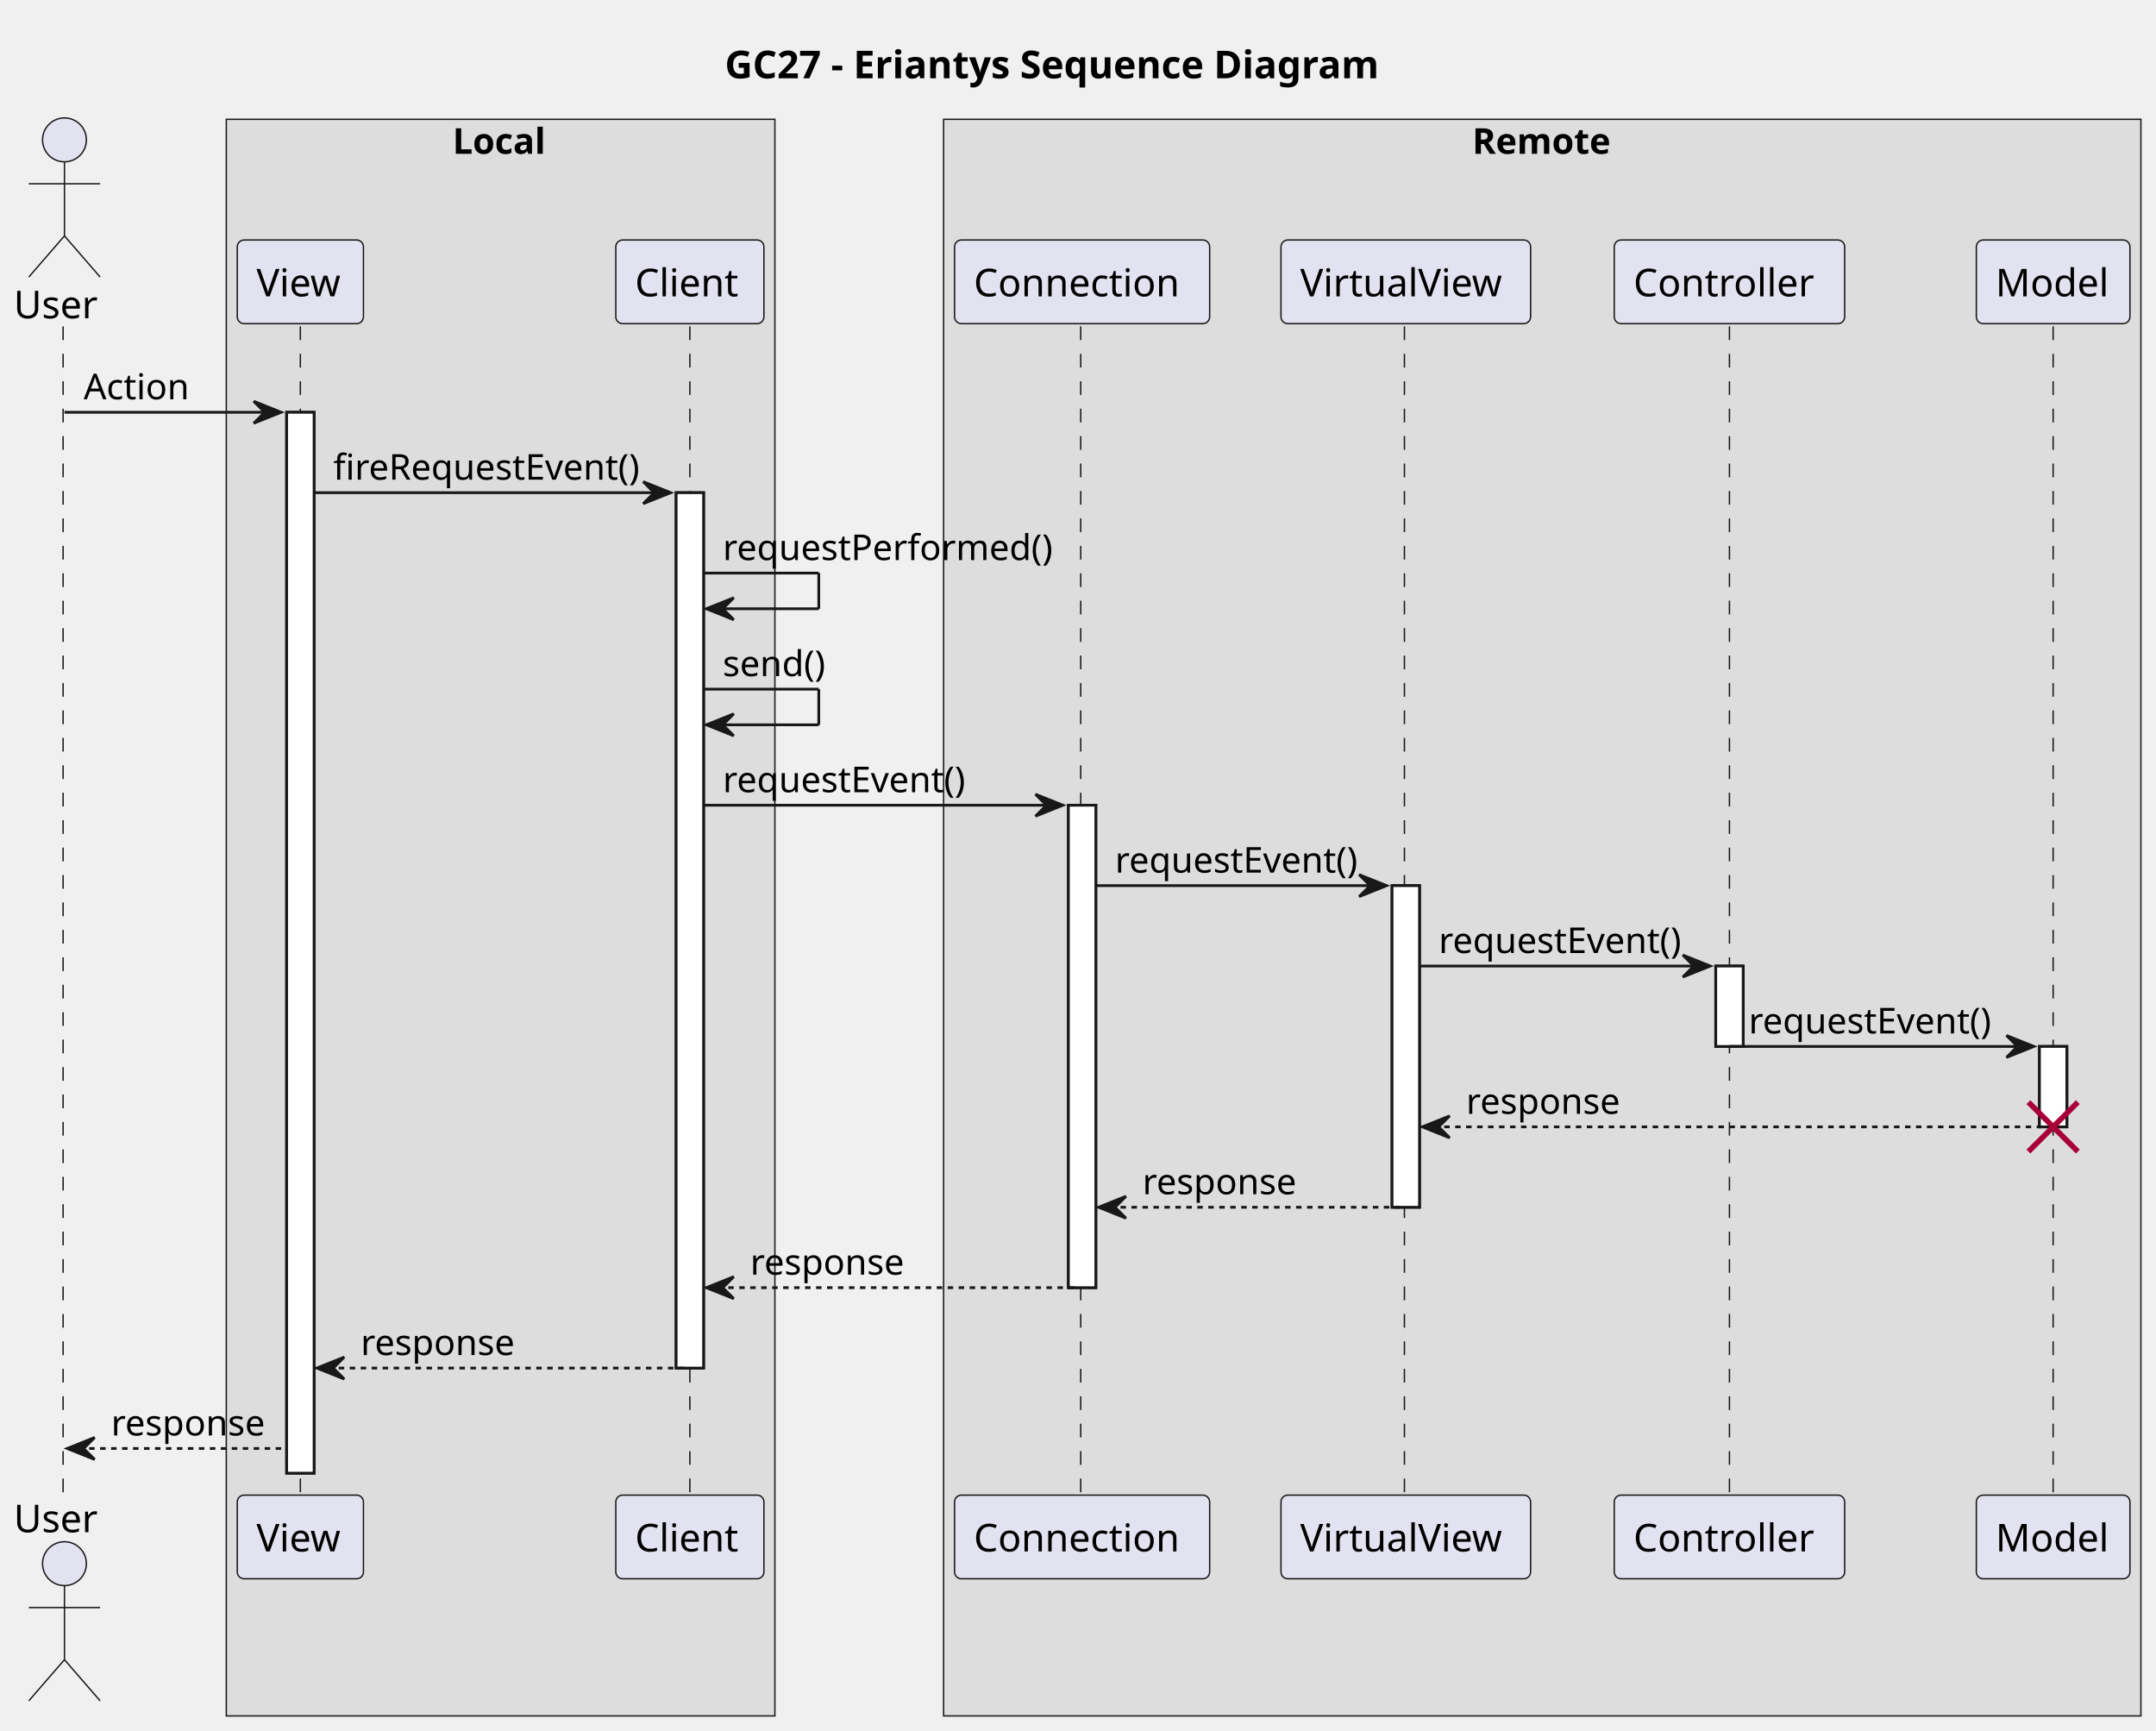
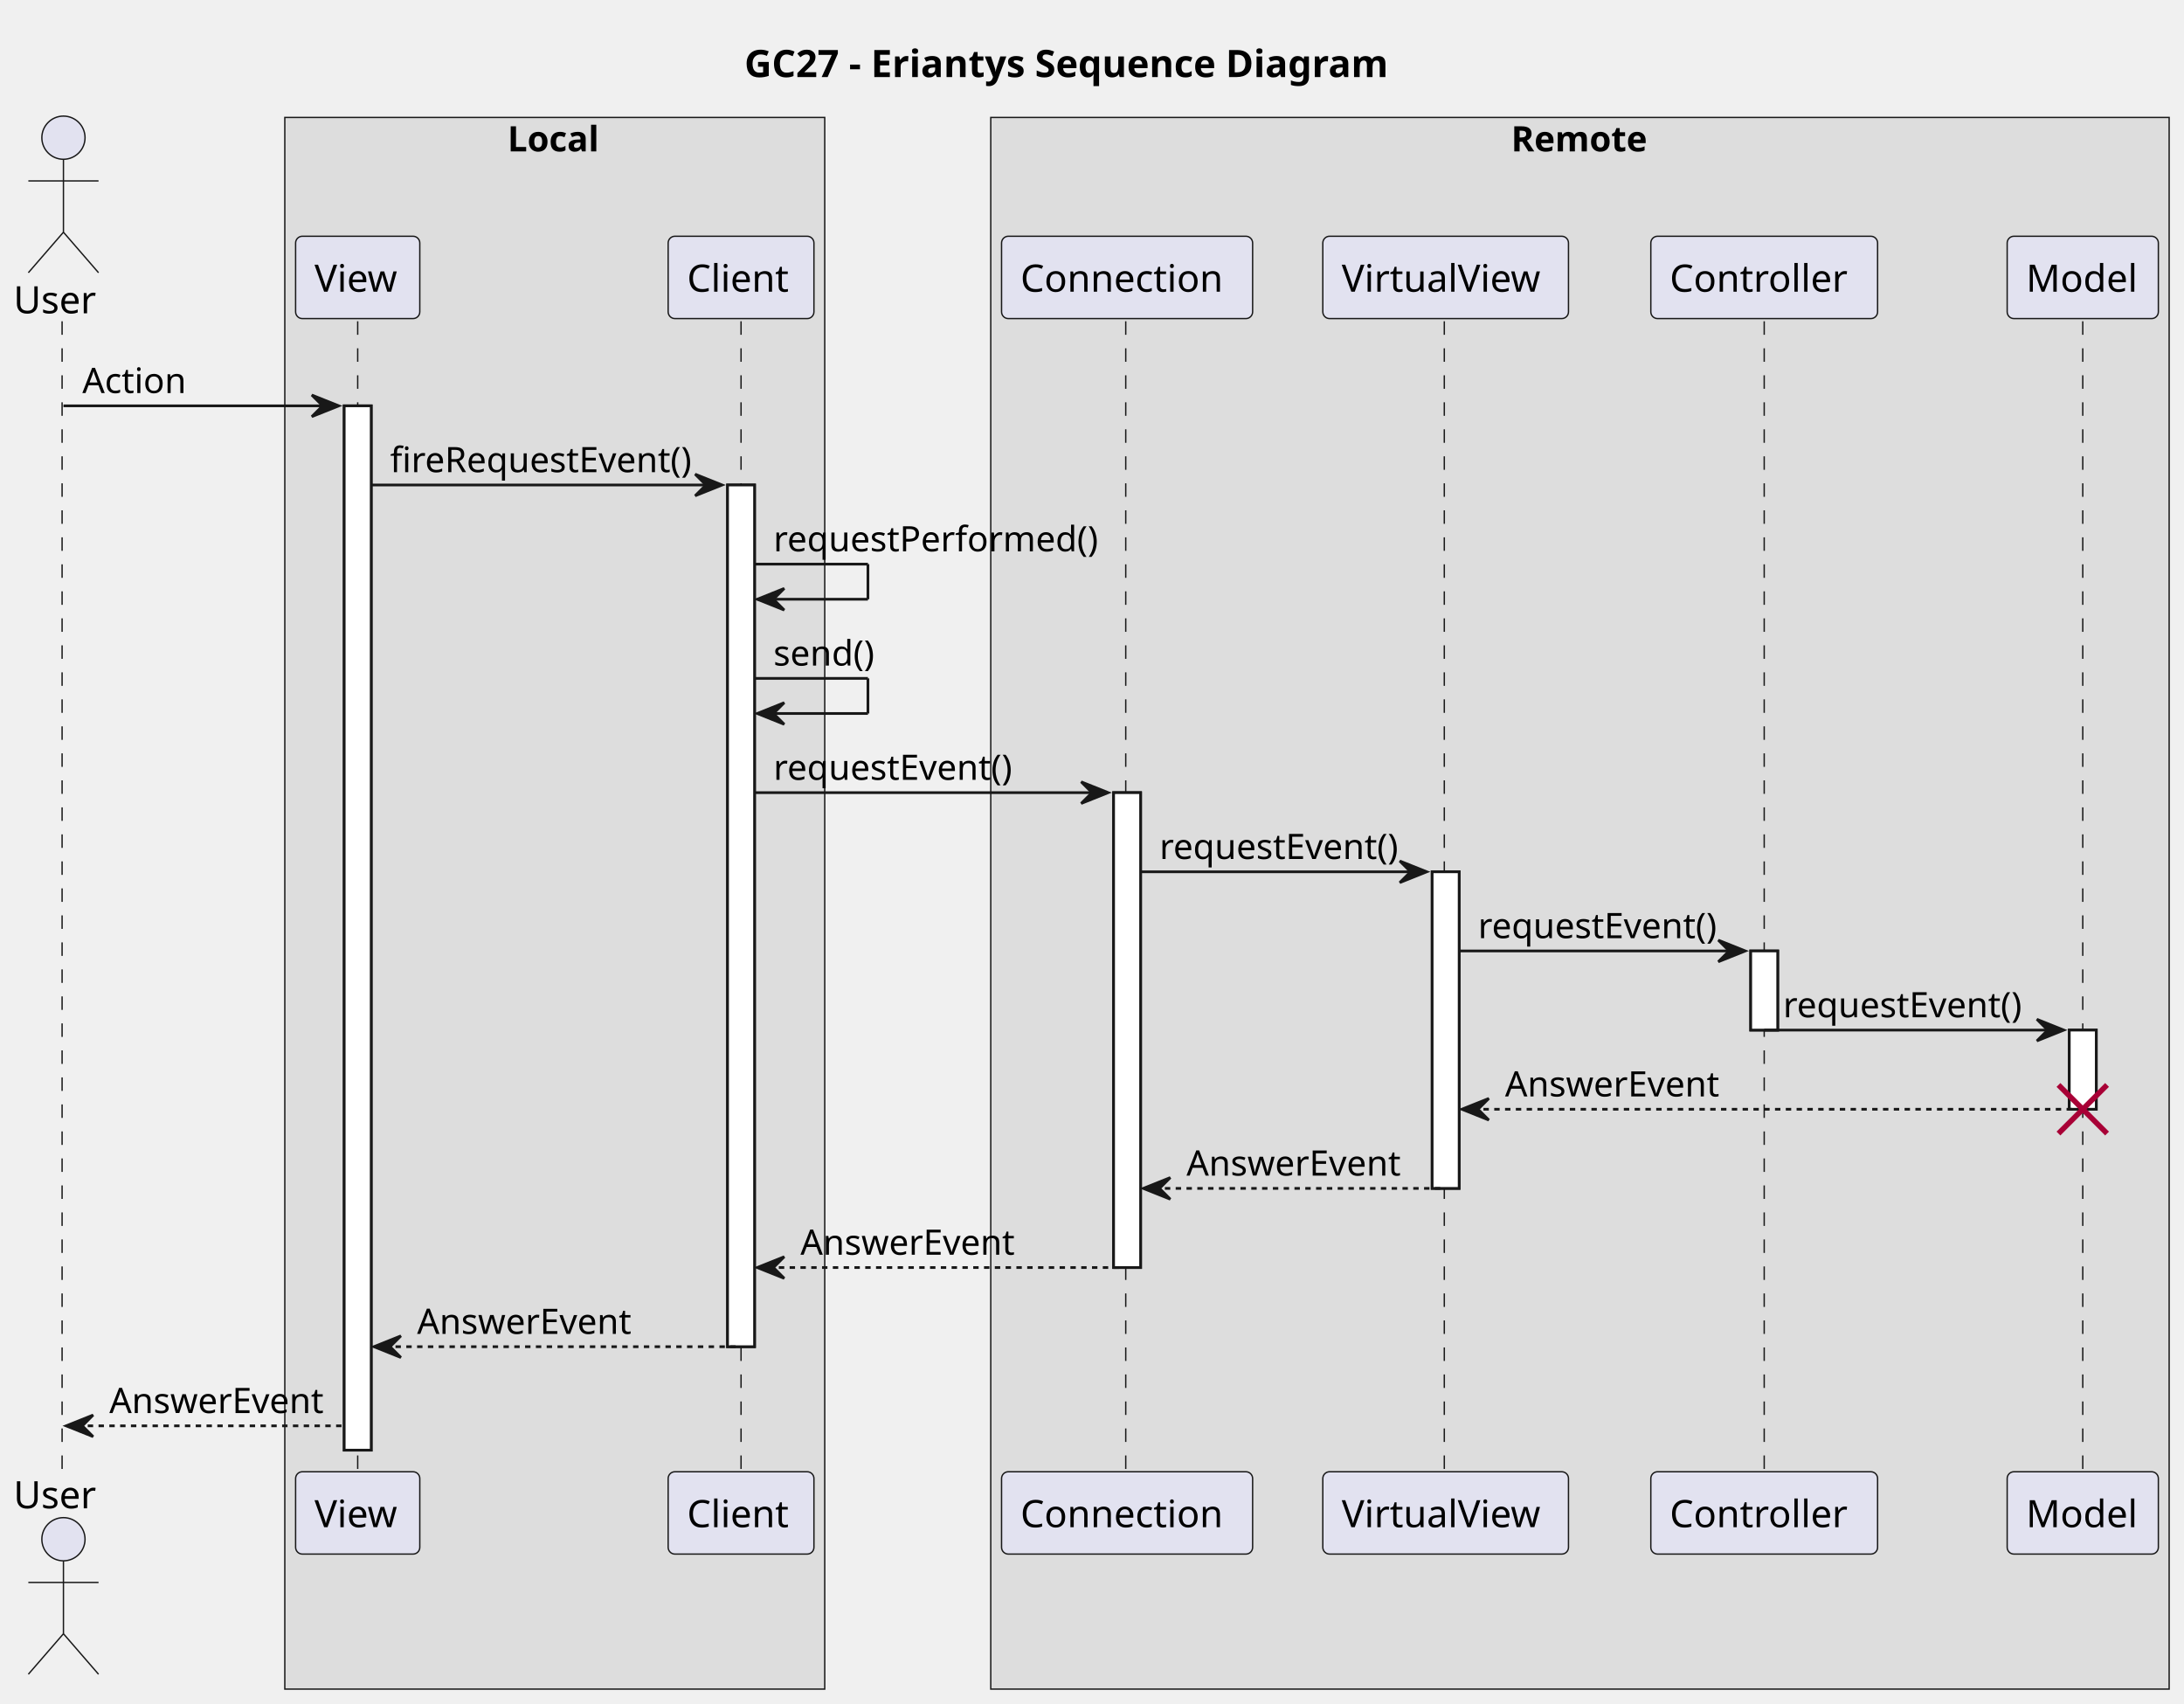
- <svg xmlns="http://www.w3.org/2000/svg" contentStyleType="text/css" height="631px" preserveAspectRatio="none" style="width:786px;height:631px;background:#FFFFFF;" version="1.1" viewBox="0 0 786 631" width="786px" zoomAndPan="magnify">
+ <svg xmlns="http://www.w3.org/2000/svg" contentStyleType="text/css" height="631px" preserveAspectRatio="none" style="width:809px;height:631px;background:#FFFFFF;" version="1.1" viewBox="0 0 809 631" width="809px" zoomAndPan="magnify">
  <defs />
  <g>
-     <rect height="26.488" style="stroke:#00000000;stroke-width:1.0;fill:none;" width="262" x="259.25" y="10" />
-     <text fill="#000000" font-family="sans-serif" font-size="14" font-weight="bold" lengthAdjust="spacing" textLength="252" x="264.25" y="28.535">GC27 - Eriantys Sequence Diagram</text>
-     <rect fill="#DDDDDD" height="582.014" style="stroke:#181818;stroke-width:0.5;" width="200" x="82.5" y="43.488" />
-     <text fill="#000000" font-family="sans-serif" font-size="13" font-weight="bold" lengthAdjust="spacing" textLength="35" x="165" y="56.057">Local</text>
-     <rect fill="#DDDDDD" height="582.014" style="stroke:#181818;stroke-width:0.5;" width="436.5" x="344" y="43.488" />
-     <text fill="#000000" font-family="sans-serif" font-size="13" font-weight="bold" lengthAdjust="spacing" textLength="51" x="536.75" y="56.057">Remote</text>
-     <rect fill="#FFFFFF" height="386.727" style="stroke:#181818;stroke-width:1.0;" width="10" x="104.5" y="150.287" />
-     <rect fill="#FFFFFF" height="319.106" style="stroke:#181818;stroke-width:1.0;" width="10" x="246.5" y="179.598" />
-     <rect fill="#FFFFFF" height="175.863" style="stroke:#181818;stroke-width:1.0;" width="10" x="389.5" y="293.529" />
-     <rect fill="#FFFFFF" height="117.242" style="stroke:#181818;stroke-width:1.0;" width="10" x="507.5" y="322.84" />
-     <rect fill="#FFFFFF" height="29.311" style="stroke:#181818;stroke-width:1.0;" width="10" x="625.5" y="352.15" />
-     <rect fill="#FFFFFF" height="29.311" style="stroke:#181818;stroke-width:1.0;" width="10" x="743.5" y="381.461" />
+     <rect height="26.488" style="stroke:#00000000;stroke-width:1.0;fill:none;" width="262" x="270.75" y="10" />
+     <text fill="#000000" font-family="sans-serif" font-size="14" font-weight="bold" lengthAdjust="spacing" textLength="252" x="275.75" y="28.535">GC27 - Eriantys Sequence Diagram</text>
+     <rect fill="#DDDDDD" height="582.014" style="stroke:#181818;stroke-width:0.5;" width="200" x="105.5" y="43.488" />
+     <text fill="#000000" font-family="sans-serif" font-size="13" font-weight="bold" lengthAdjust="spacing" textLength="35" x="188" y="56.057">Local</text>
+     <rect fill="#DDDDDD" height="582.014" style="stroke:#181818;stroke-width:0.5;" width="436.5" x="367" y="43.488" />
+     <text fill="#000000" font-family="sans-serif" font-size="13" font-weight="bold" lengthAdjust="spacing" textLength="51" x="559.75" y="56.057">Remote</text>
+     <rect fill="#FFFFFF" height="386.727" style="stroke:#181818;stroke-width:1.0;" width="10" x="127.5" y="150.287" />
+     <rect fill="#FFFFFF" height="319.106" style="stroke:#181818;stroke-width:1.0;" width="10" x="269.5" y="179.598" />
+     <rect fill="#FFFFFF" height="175.863" style="stroke:#181818;stroke-width:1.0;" width="10" x="412.5" y="293.529" />
+     <rect fill="#FFFFFF" height="117.242" style="stroke:#181818;stroke-width:1.0;" width="10" x="530.5" y="322.84" />
+     <rect fill="#FFFFFF" height="29.311" style="stroke:#181818;stroke-width:1.0;" width="10" x="648.5" y="352.15" />
+     <rect fill="#FFFFFF" height="29.311" style="stroke:#181818;stroke-width:1.0;" width="10" x="766.5" y="381.461" />
    <line style="stroke:#181818;stroke-width:0.5;stroke-dasharray:5.0,5.0;" x1="23" x2="23" y1="118.977" y2="546.014" />
-     <line style="stroke:#181818;stroke-width:0.5;stroke-dasharray:5.0,5.0;" x1="109.5" x2="109.5" y1="118.977" y2="546.014" />
-     <line style="stroke:#181818;stroke-width:0.5;stroke-dasharray:5.0,5.0;" x1="251.5" x2="251.5" y1="118.977" y2="546.014" />
-     <line style="stroke:#181818;stroke-width:0.5;stroke-dasharray:5.0,5.0;" x1="394" x2="394" y1="118.977" y2="546.014" />
-     <line style="stroke:#181818;stroke-width:0.5;stroke-dasharray:5.0,5.0;" x1="512" x2="512" y1="118.977" y2="546.014" />
-     <line style="stroke:#181818;stroke-width:0.5;stroke-dasharray:5.0,5.0;" x1="630.5" x2="630.5" y1="118.977" y2="546.014" />
-     <line style="stroke:#181818;stroke-width:0.5;stroke-dasharray:5.0,5.0;" x1="748.5" x2="748.5" y1="118.977" y2="546.014" />
+     <line style="stroke:#181818;stroke-width:0.5;stroke-dasharray:5.0,5.0;" x1="132.5" x2="132.5" y1="118.977" y2="546.014" />
+     <line style="stroke:#181818;stroke-width:0.5;stroke-dasharray:5.0,5.0;" x1="274.5" x2="274.5" y1="118.977" y2="546.014" />
+     <line style="stroke:#181818;stroke-width:0.5;stroke-dasharray:5.0,5.0;" x1="417" x2="417" y1="118.977" y2="546.014" />
+     <line style="stroke:#181818;stroke-width:0.5;stroke-dasharray:5.0,5.0;" x1="535" x2="535" y1="118.977" y2="546.014" />
+     <line style="stroke:#181818;stroke-width:0.5;stroke-dasharray:5.0,5.0;" x1="653.5" x2="653.5" y1="118.977" y2="546.014" />
+     <line style="stroke:#181818;stroke-width:0.5;stroke-dasharray:5.0,5.0;" x1="771.5" x2="771.5" y1="118.977" y2="546.014" />
    <text fill="#000000" font-family="sans-serif" font-size="14" lengthAdjust="spacing" textLength="31" x="5" y="116.023">User</text>
    <ellipse cx="23.5" cy="50.988" fill="#E2E2F0" rx="8" ry="8" style="stroke:#181818;stroke-width:0.5;" />
    <path d="M23.5,58.988 L23.5,85.988 M10.5,66.988 L36.5,66.988 M23.5,85.988 L10.5,100.988 M23.5,85.988 L36.5,100.988 " fill="none" style="stroke:#181818;stroke-width:0.5;" />
    <text fill="#000000" font-family="sans-serif" font-size="14" lengthAdjust="spacing" textLength="31" x="5" y="558.549">User</text>
    <ellipse cx="23.5" cy="570.002" fill="#E2E2F0" rx="8" ry="8" style="stroke:#181818;stroke-width:0.5;" />
    <path d="M23.5,578.002 L23.5,605.002 M10.5,586.002 L36.5,586.002 M23.5,605.002 L10.5,620.002 M23.5,605.002 L36.5,620.002 " fill="none" style="stroke:#181818;stroke-width:0.5;" />
-     <rect fill="#E2E2F0" height="30.488" rx="2.5" ry="2.5" style="stroke:#181818;stroke-width:0.5;" width="46" x="86.5" y="87.488" />
-     <text fill="#000000" font-family="sans-serif" font-size="14" lengthAdjust="spacing" textLength="32" x="93.5" y="108.023">View</text>
-     <rect fill="#E2E2F0" height="30.488" rx="2.5" ry="2.5" style="stroke:#181818;stroke-width:0.5;" width="46" x="86.5" y="545.014" />
-     <text fill="#000000" font-family="sans-serif" font-size="14" lengthAdjust="spacing" textLength="32" x="93.5" y="565.549">View</text>
-     <rect fill="#E2E2F0" height="30.488" rx="2.5" ry="2.5" style="stroke:#181818;stroke-width:0.5;" width="54" x="224.5" y="87.488" />
-     <text fill="#000000" font-family="sans-serif" font-size="14" lengthAdjust="spacing" textLength="40" x="231.5" y="108.023">Client</text>
-     <rect fill="#E2E2F0" height="30.488" rx="2.5" ry="2.5" style="stroke:#181818;stroke-width:0.5;" width="54" x="224.5" y="545.014" />
-     <text fill="#000000" font-family="sans-serif" font-size="14" lengthAdjust="spacing" textLength="40" x="231.5" y="565.549">Client</text>
-     <rect fill="#E2E2F0" height="30.488" rx="2.5" ry="2.5" style="stroke:#181818;stroke-width:0.5;" width="93" x="348" y="87.488" />
-     <text fill="#000000" font-family="sans-serif" font-size="14" lengthAdjust="spacing" textLength="79" x="355" y="108.023">Connection</text>
-     <rect fill="#E2E2F0" height="30.488" rx="2.5" ry="2.5" style="stroke:#181818;stroke-width:0.5;" width="93" x="348" y="545.014" />
-     <text fill="#000000" font-family="sans-serif" font-size="14" lengthAdjust="spacing" textLength="79" x="355" y="565.549">Connection</text>
-     <rect fill="#E2E2F0" height="30.488" rx="2.5" ry="2.5" style="stroke:#181818;stroke-width:0.5;" width="91" x="467" y="87.488" />
-     <text fill="#000000" font-family="sans-serif" font-size="14" lengthAdjust="spacing" textLength="77" x="474" y="108.023">VirtualView</text>
-     <rect fill="#E2E2F0" height="30.488" rx="2.5" ry="2.5" style="stroke:#181818;stroke-width:0.5;" width="91" x="467" y="545.014" />
-     <text fill="#000000" font-family="sans-serif" font-size="14" lengthAdjust="spacing" textLength="77" x="474" y="565.549">VirtualView</text>
-     <rect fill="#E2E2F0" height="30.488" rx="2.5" ry="2.5" style="stroke:#181818;stroke-width:0.5;" width="84" x="588.5" y="87.488" />
-     <text fill="#000000" font-family="sans-serif" font-size="14" lengthAdjust="spacing" textLength="70" x="595.5" y="108.023">Controller</text>
-     <rect fill="#E2E2F0" height="30.488" rx="2.5" ry="2.5" style="stroke:#181818;stroke-width:0.5;" width="84" x="588.5" y="545.014" />
-     <text fill="#000000" font-family="sans-serif" font-size="14" lengthAdjust="spacing" textLength="70" x="595.5" y="565.549">Controller</text>
-     <rect fill="#E2E2F0" height="30.488" rx="2.5" ry="2.5" style="stroke:#181818;stroke-width:0.5;" width="56" x="720.5" y="87.488" />
-     <text fill="#000000" font-family="sans-serif" font-size="14" lengthAdjust="spacing" textLength="42" x="727.5" y="108.023">Model</text>
-     <rect fill="#E2E2F0" height="30.488" rx="2.5" ry="2.5" style="stroke:#181818;stroke-width:0.5;" width="56" x="720.5" y="545.014" />
-     <text fill="#000000" font-family="sans-serif" font-size="14" lengthAdjust="spacing" textLength="42" x="727.5" y="565.549">Model</text>
-     <rect fill="#FFFFFF" height="386.727" style="stroke:#181818;stroke-width:1.0;" width="10" x="104.5" y="150.287" />
-     <rect fill="#FFFFFF" height="319.106" style="stroke:#181818;stroke-width:1.0;" width="10" x="246.5" y="179.598" />
-     <rect fill="#FFFFFF" height="175.863" style="stroke:#181818;stroke-width:1.0;" width="10" x="389.5" y="293.529" />
-     <rect fill="#FFFFFF" height="117.242" style="stroke:#181818;stroke-width:1.0;" width="10" x="507.5" y="322.84" />
-     <rect fill="#FFFFFF" height="29.311" style="stroke:#181818;stroke-width:1.0;" width="10" x="625.5" y="352.15" />
-     <rect fill="#FFFFFF" height="29.311" style="stroke:#181818;stroke-width:1.0;" width="10" x="743.5" y="381.461" />
-     <polygon fill="#181818" points="92.5,146.287,102.5,150.287,92.5,154.287,96.5,150.287" style="stroke:#181818;stroke-width:1.0;" />
-     <line style="stroke:#181818;stroke-width:1.0;" x1="23.5" x2="98.5" y1="150.287" y2="150.287" />
+     <rect fill="#E2E2F0" height="30.488" rx="2.5" ry="2.5" style="stroke:#181818;stroke-width:0.5;" width="46" x="109.5" y="87.488" />
+     <text fill="#000000" font-family="sans-serif" font-size="14" lengthAdjust="spacing" textLength="32" x="116.5" y="108.023">View</text>
+     <rect fill="#E2E2F0" height="30.488" rx="2.5" ry="2.5" style="stroke:#181818;stroke-width:0.5;" width="46" x="109.5" y="545.014" />
+     <text fill="#000000" font-family="sans-serif" font-size="14" lengthAdjust="spacing" textLength="32" x="116.5" y="565.549">View</text>
+     <rect fill="#E2E2F0" height="30.488" rx="2.5" ry="2.5" style="stroke:#181818;stroke-width:0.5;" width="54" x="247.5" y="87.488" />
+     <text fill="#000000" font-family="sans-serif" font-size="14" lengthAdjust="spacing" textLength="40" x="254.5" y="108.023">Client</text>
+     <rect fill="#E2E2F0" height="30.488" rx="2.5" ry="2.5" style="stroke:#181818;stroke-width:0.5;" width="54" x="247.5" y="545.014" />
+     <text fill="#000000" font-family="sans-serif" font-size="14" lengthAdjust="spacing" textLength="40" x="254.5" y="565.549">Client</text>
+     <rect fill="#E2E2F0" height="30.488" rx="2.5" ry="2.5" style="stroke:#181818;stroke-width:0.5;" width="93" x="371" y="87.488" />
+     <text fill="#000000" font-family="sans-serif" font-size="14" lengthAdjust="spacing" textLength="79" x="378" y="108.023">Connection</text>
+     <rect fill="#E2E2F0" height="30.488" rx="2.5" ry="2.5" style="stroke:#181818;stroke-width:0.5;" width="93" x="371" y="545.014" />
+     <text fill="#000000" font-family="sans-serif" font-size="14" lengthAdjust="spacing" textLength="79" x="378" y="565.549">Connection</text>
+     <rect fill="#E2E2F0" height="30.488" rx="2.5" ry="2.5" style="stroke:#181818;stroke-width:0.5;" width="91" x="490" y="87.488" />
+     <text fill="#000000" font-family="sans-serif" font-size="14" lengthAdjust="spacing" textLength="77" x="497" y="108.023">VirtualView</text>
+     <rect fill="#E2E2F0" height="30.488" rx="2.5" ry="2.5" style="stroke:#181818;stroke-width:0.5;" width="91" x="490" y="545.014" />
+     <text fill="#000000" font-family="sans-serif" font-size="14" lengthAdjust="spacing" textLength="77" x="497" y="565.549">VirtualView</text>
+     <rect fill="#E2E2F0" height="30.488" rx="2.5" ry="2.5" style="stroke:#181818;stroke-width:0.5;" width="84" x="611.5" y="87.488" />
+     <text fill="#000000" font-family="sans-serif" font-size="14" lengthAdjust="spacing" textLength="70" x="618.5" y="108.023">Controller</text>
+     <rect fill="#E2E2F0" height="30.488" rx="2.5" ry="2.5" style="stroke:#181818;stroke-width:0.5;" width="84" x="611.5" y="545.014" />
+     <text fill="#000000" font-family="sans-serif" font-size="14" lengthAdjust="spacing" textLength="70" x="618.5" y="565.549">Controller</text>
+     <rect fill="#E2E2F0" height="30.488" rx="2.5" ry="2.5" style="stroke:#181818;stroke-width:0.5;" width="56" x="743.5" y="87.488" />
+     <text fill="#000000" font-family="sans-serif" font-size="14" lengthAdjust="spacing" textLength="42" x="750.5" y="108.023">Model</text>
+     <rect fill="#E2E2F0" height="30.488" rx="2.5" ry="2.5" style="stroke:#181818;stroke-width:0.5;" width="56" x="743.5" y="545.014" />
+     <text fill="#000000" font-family="sans-serif" font-size="14" lengthAdjust="spacing" textLength="42" x="750.5" y="565.549">Model</text>
+     <rect fill="#FFFFFF" height="386.727" style="stroke:#181818;stroke-width:1.0;" width="10" x="127.5" y="150.287" />
+     <rect fill="#FFFFFF" height="319.106" style="stroke:#181818;stroke-width:1.0;" width="10" x="269.5" y="179.598" />
+     <rect fill="#FFFFFF" height="175.863" style="stroke:#181818;stroke-width:1.0;" width="10" x="412.5" y="293.529" />
+     <rect fill="#FFFFFF" height="117.242" style="stroke:#181818;stroke-width:1.0;" width="10" x="530.5" y="322.84" />
+     <rect fill="#FFFFFF" height="29.311" style="stroke:#181818;stroke-width:1.0;" width="10" x="648.5" y="352.15" />
+     <rect fill="#FFFFFF" height="29.311" style="stroke:#181818;stroke-width:1.0;" width="10" x="766.5" y="381.461" />
+     <polygon fill="#181818" points="115.5,146.287,125.5,150.287,115.5,154.287,119.5,150.287" style="stroke:#181818;stroke-width:1.0;" />
+     <line style="stroke:#181818;stroke-width:1.0;" x1="23.5" x2="121.5" y1="150.287" y2="150.287" />
    <text fill="#000000" font-family="sans-serif" font-size="13" lengthAdjust="spacing" textLength="41" x="30.5" y="145.545">Action</text>
-     <polygon fill="#181818" points="234.5,175.598,244.5,179.598,234.5,183.598,238.5,179.598" style="stroke:#181818;stroke-width:1.0;" />
-     <line style="stroke:#181818;stroke-width:1.0;" x1="114.5" x2="240.5" y1="179.598" y2="179.598" />
-     <text fill="#000000" font-family="sans-serif" font-size="13" lengthAdjust="spacing" textLength="113" x="121.5" y="174.856">fireRequestEvent()</text>
-     <line style="stroke:#181818;stroke-width:1.0;" x1="256.5" x2="298.5" y1="208.908" y2="208.908" />
-     <line style="stroke:#181818;stroke-width:1.0;" x1="298.5" x2="298.5" y1="208.908" y2="221.908" />
-     <line style="stroke:#181818;stroke-width:1.0;" x1="257.5" x2="298.5" y1="221.908" y2="221.908" />
-     <polygon fill="#181818" points="267.5,217.908,257.5,221.908,267.5,225.908,263.5,221.908" style="stroke:#181818;stroke-width:1.0;" />
-     <text fill="#000000" font-family="sans-serif" font-size="13" lengthAdjust="spacing" textLength="119" x="263.5" y="204.166">requestPerformed()</text>
-     <line style="stroke:#181818;stroke-width:1.0;" x1="256.5" x2="298.5" y1="251.219" y2="251.219" />
-     <line style="stroke:#181818;stroke-width:1.0;" x1="298.5" x2="298.5" y1="251.219" y2="264.219" />
-     <line style="stroke:#181818;stroke-width:1.0;" x1="257.5" x2="298.5" y1="264.219" y2="264.219" />
-     <polygon fill="#181818" points="267.5,260.219,257.5,264.219,267.5,268.219,263.5,264.219" style="stroke:#181818;stroke-width:1.0;" />
-     <text fill="#000000" font-family="sans-serif" font-size="13" lengthAdjust="spacing" textLength="38" x="263.5" y="246.477">send()</text>
-     <polygon fill="#181818" points="377.5,289.529,387.5,293.529,377.5,297.529,381.5,293.529" style="stroke:#181818;stroke-width:1.0;" />
-     <line style="stroke:#181818;stroke-width:1.0;" x1="256.5" x2="383.5" y1="293.529" y2="293.529" />
-     <text fill="#000000" font-family="sans-serif" font-size="13" lengthAdjust="spacing" textLength="89" x="263.5" y="288.787">requestEvent()</text>
-     <polygon fill="#181818" points="495.5,318.84,505.5,322.84,495.5,326.84,499.5,322.84" style="stroke:#181818;stroke-width:1.0;" />
-     <line style="stroke:#181818;stroke-width:1.0;" x1="399.5" x2="501.5" y1="322.84" y2="322.84" />
-     <text fill="#000000" font-family="sans-serif" font-size="13" lengthAdjust="spacing" textLength="89" x="406.5" y="318.098">requestEvent()</text>
-     <polygon fill="#181818" points="613.5,348.15,623.5,352.15,613.5,356.15,617.5,352.15" style="stroke:#181818;stroke-width:1.0;" />
-     <line style="stroke:#181818;stroke-width:1.0;" x1="517.5" x2="619.5" y1="352.15" y2="352.15" />
-     <text fill="#000000" font-family="sans-serif" font-size="13" lengthAdjust="spacing" textLength="89" x="524.5" y="347.408">requestEvent()</text>
-     <polygon fill="#181818" points="731.5,377.461,741.5,381.461,731.5,385.461,735.5,381.461" style="stroke:#181818;stroke-width:1.0;" />
-     <line style="stroke:#181818;stroke-width:1.0;" x1="630.5" x2="737.5" y1="381.461" y2="381.461" />
-     <text fill="#000000" font-family="sans-serif" font-size="13" lengthAdjust="spacing" textLength="89" x="637.5" y="376.719">requestEvent()</text>
-     <polygon fill="#181818" points="528.5,406.772,518.5,410.772,528.5,414.772,524.5,410.772" style="stroke:#181818;stroke-width:1.0;" />
-     <line style="stroke:#181818;stroke-width:1.0;stroke-dasharray:2.0,2.0;" x1="522.5" x2="747.5" y1="410.772" y2="410.772" />
-     <text fill="#000000" font-family="sans-serif" font-size="13" lengthAdjust="spacing" textLength="57" x="534.5" y="406.029">response</text>
-     <line style="stroke:#A80036;stroke-width:2.0;" x1="739.5" x2="757.5" y1="401.772" y2="419.772" />
-     <line style="stroke:#A80036;stroke-width:2.0;" x1="739.5" x2="757.5" y1="419.772" y2="401.772" />
-     <polygon fill="#181818" points="410.5,436.082,400.5,440.082,410.5,444.082,406.5,440.082" style="stroke:#181818;stroke-width:1.0;" />
-     <line style="stroke:#181818;stroke-width:1.0;stroke-dasharray:2.0,2.0;" x1="404.5" x2="511.5" y1="440.082" y2="440.082" />
-     <text fill="#000000" font-family="sans-serif" font-size="13" lengthAdjust="spacing" textLength="57" x="416.5" y="435.34">response</text>
-     <polygon fill="#181818" points="267.5,465.393,257.5,469.393,267.5,473.393,263.5,469.393" style="stroke:#181818;stroke-width:1.0;" />
-     <line style="stroke:#181818;stroke-width:1.0;stroke-dasharray:2.0,2.0;" x1="261.5" x2="393.5" y1="469.393" y2="469.393" />
-     <text fill="#000000" font-family="sans-serif" font-size="13" lengthAdjust="spacing" textLength="57" x="273.5" y="464.65">response</text>
-     <polygon fill="#181818" points="125.5,494.703,115.5,498.703,125.5,502.703,121.5,498.703" style="stroke:#181818;stroke-width:1.0;" />
-     <line style="stroke:#181818;stroke-width:1.0;stroke-dasharray:2.0,2.0;" x1="119.5" x2="250.5" y1="498.703" y2="498.703" />
-     <text fill="#000000" font-family="sans-serif" font-size="13" lengthAdjust="spacing" textLength="57" x="131.5" y="493.961">response</text>
+     <polygon fill="#181818" points="257.5,175.598,267.5,179.598,257.5,183.598,261.5,179.598" style="stroke:#181818;stroke-width:1.0;" />
+     <line style="stroke:#181818;stroke-width:1.0;" x1="137.5" x2="263.5" y1="179.598" y2="179.598" />
+     <text fill="#000000" font-family="sans-serif" font-size="13" lengthAdjust="spacing" textLength="113" x="144.5" y="174.856">fireRequestEvent()</text>
+     <line style="stroke:#181818;stroke-width:1.0;" x1="279.5" x2="321.5" y1="208.908" y2="208.908" />
+     <line style="stroke:#181818;stroke-width:1.0;" x1="321.5" x2="321.5" y1="208.908" y2="221.908" />
+     <line style="stroke:#181818;stroke-width:1.0;" x1="280.5" x2="321.5" y1="221.908" y2="221.908" />
+     <polygon fill="#181818" points="290.5,217.908,280.5,221.908,290.5,225.908,286.5,221.908" style="stroke:#181818;stroke-width:1.0;" />
+     <text fill="#000000" font-family="sans-serif" font-size="13" lengthAdjust="spacing" textLength="119" x="286.5" y="204.166">requestPerformed()</text>
+     <line style="stroke:#181818;stroke-width:1.0;" x1="279.5" x2="321.5" y1="251.219" y2="251.219" />
+     <line style="stroke:#181818;stroke-width:1.0;" x1="321.5" x2="321.5" y1="251.219" y2="264.219" />
+     <line style="stroke:#181818;stroke-width:1.0;" x1="280.5" x2="321.5" y1="264.219" y2="264.219" />
+     <polygon fill="#181818" points="290.5,260.219,280.5,264.219,290.5,268.219,286.5,264.219" style="stroke:#181818;stroke-width:1.0;" />
+     <text fill="#000000" font-family="sans-serif" font-size="13" lengthAdjust="spacing" textLength="38" x="286.5" y="246.477">send()</text>
+     <polygon fill="#181818" points="400.5,289.529,410.5,293.529,400.5,297.529,404.5,293.529" style="stroke:#181818;stroke-width:1.0;" />
+     <line style="stroke:#181818;stroke-width:1.0;" x1="279.5" x2="406.5" y1="293.529" y2="293.529" />
+     <text fill="#000000" font-family="sans-serif" font-size="13" lengthAdjust="spacing" textLength="89" x="286.5" y="288.787">requestEvent()</text>
+     <polygon fill="#181818" points="518.5,318.84,528.5,322.84,518.5,326.84,522.5,322.84" style="stroke:#181818;stroke-width:1.0;" />
+     <line style="stroke:#181818;stroke-width:1.0;" x1="422.5" x2="524.5" y1="322.84" y2="322.84" />
+     <text fill="#000000" font-family="sans-serif" font-size="13" lengthAdjust="spacing" textLength="89" x="429.5" y="318.098">requestEvent()</text>
+     <polygon fill="#181818" points="636.5,348.15,646.5,352.15,636.5,356.15,640.5,352.15" style="stroke:#181818;stroke-width:1.0;" />
+     <line style="stroke:#181818;stroke-width:1.0;" x1="540.5" x2="642.5" y1="352.15" y2="352.15" />
+     <text fill="#000000" font-family="sans-serif" font-size="13" lengthAdjust="spacing" textLength="89" x="547.5" y="347.408">requestEvent()</text>
+     <polygon fill="#181818" points="754.5,377.461,764.5,381.461,754.5,385.461,758.5,381.461" style="stroke:#181818;stroke-width:1.0;" />
+     <line style="stroke:#181818;stroke-width:1.0;" x1="653.5" x2="760.5" y1="381.461" y2="381.461" />
+     <text fill="#000000" font-family="sans-serif" font-size="13" lengthAdjust="spacing" textLength="89" x="660.5" y="376.719">requestEvent()</text>
+     <polygon fill="#181818" points="551.5,406.772,541.5,410.772,551.5,414.772,547.5,410.772" style="stroke:#181818;stroke-width:1.0;" />
+     <line style="stroke:#181818;stroke-width:1.0;stroke-dasharray:2.0,2.0;" x1="545.5" x2="770.5" y1="410.772" y2="410.772" />
+     <text fill="#000000" font-family="sans-serif" font-size="13" lengthAdjust="spacing" textLength="80" x="557.5" y="406.029">AnswerEvent</text>
+     <line style="stroke:#A80036;stroke-width:2.0;" x1="762.5" x2="780.5" y1="401.772" y2="419.772" />
+     <line style="stroke:#A80036;stroke-width:2.0;" x1="762.5" x2="780.5" y1="419.772" y2="401.772" />
+     <polygon fill="#181818" points="433.5,436.082,423.5,440.082,433.5,444.082,429.5,440.082" style="stroke:#181818;stroke-width:1.0;" />
+     <line style="stroke:#181818;stroke-width:1.0;stroke-dasharray:2.0,2.0;" x1="427.5" x2="534.5" y1="440.082" y2="440.082" />
+     <text fill="#000000" font-family="sans-serif" font-size="13" lengthAdjust="spacing" textLength="80" x="439.5" y="435.34">AnswerEvent</text>
+     <polygon fill="#181818" points="290.5,465.393,280.5,469.393,290.5,473.393,286.5,469.393" style="stroke:#181818;stroke-width:1.0;" />
+     <line style="stroke:#181818;stroke-width:1.0;stroke-dasharray:2.0,2.0;" x1="284.5" x2="416.5" y1="469.393" y2="469.393" />
+     <text fill="#000000" font-family="sans-serif" font-size="13" lengthAdjust="spacing" textLength="80" x="296.5" y="464.65">AnswerEvent</text>
+     <polygon fill="#181818" points="148.5,494.703,138.5,498.703,148.5,502.703,144.5,498.703" style="stroke:#181818;stroke-width:1.0;" />
+     <line style="stroke:#181818;stroke-width:1.0;stroke-dasharray:2.0,2.0;" x1="142.5" x2="273.5" y1="498.703" y2="498.703" />
+     <text fill="#000000" font-family="sans-serif" font-size="13" lengthAdjust="spacing" textLength="80" x="154.5" y="493.961">AnswerEvent</text>
    <polygon fill="#181818" points="34.5,524.014,24.5,528.014,34.5,532.014,30.5,528.014" style="stroke:#181818;stroke-width:1.0;" />
-     <line style="stroke:#181818;stroke-width:1.0;stroke-dasharray:2.0,2.0;" x1="28.5" x2="103.5" y1="528.014" y2="528.014" />
-     <text fill="#000000" font-family="sans-serif" font-size="13" lengthAdjust="spacing" textLength="57" x="40.5" y="523.271">response</text>
+     <line style="stroke:#181818;stroke-width:1.0;stroke-dasharray:2.0,2.0;" x1="28.5" x2="126.5" y1="528.014" y2="528.014" />
+     <text fill="#000000" font-family="sans-serif" font-size="13" lengthAdjust="spacing" textLength="80" x="40.5" y="523.271">AnswerEvent</text>
  </g>
</svg>
